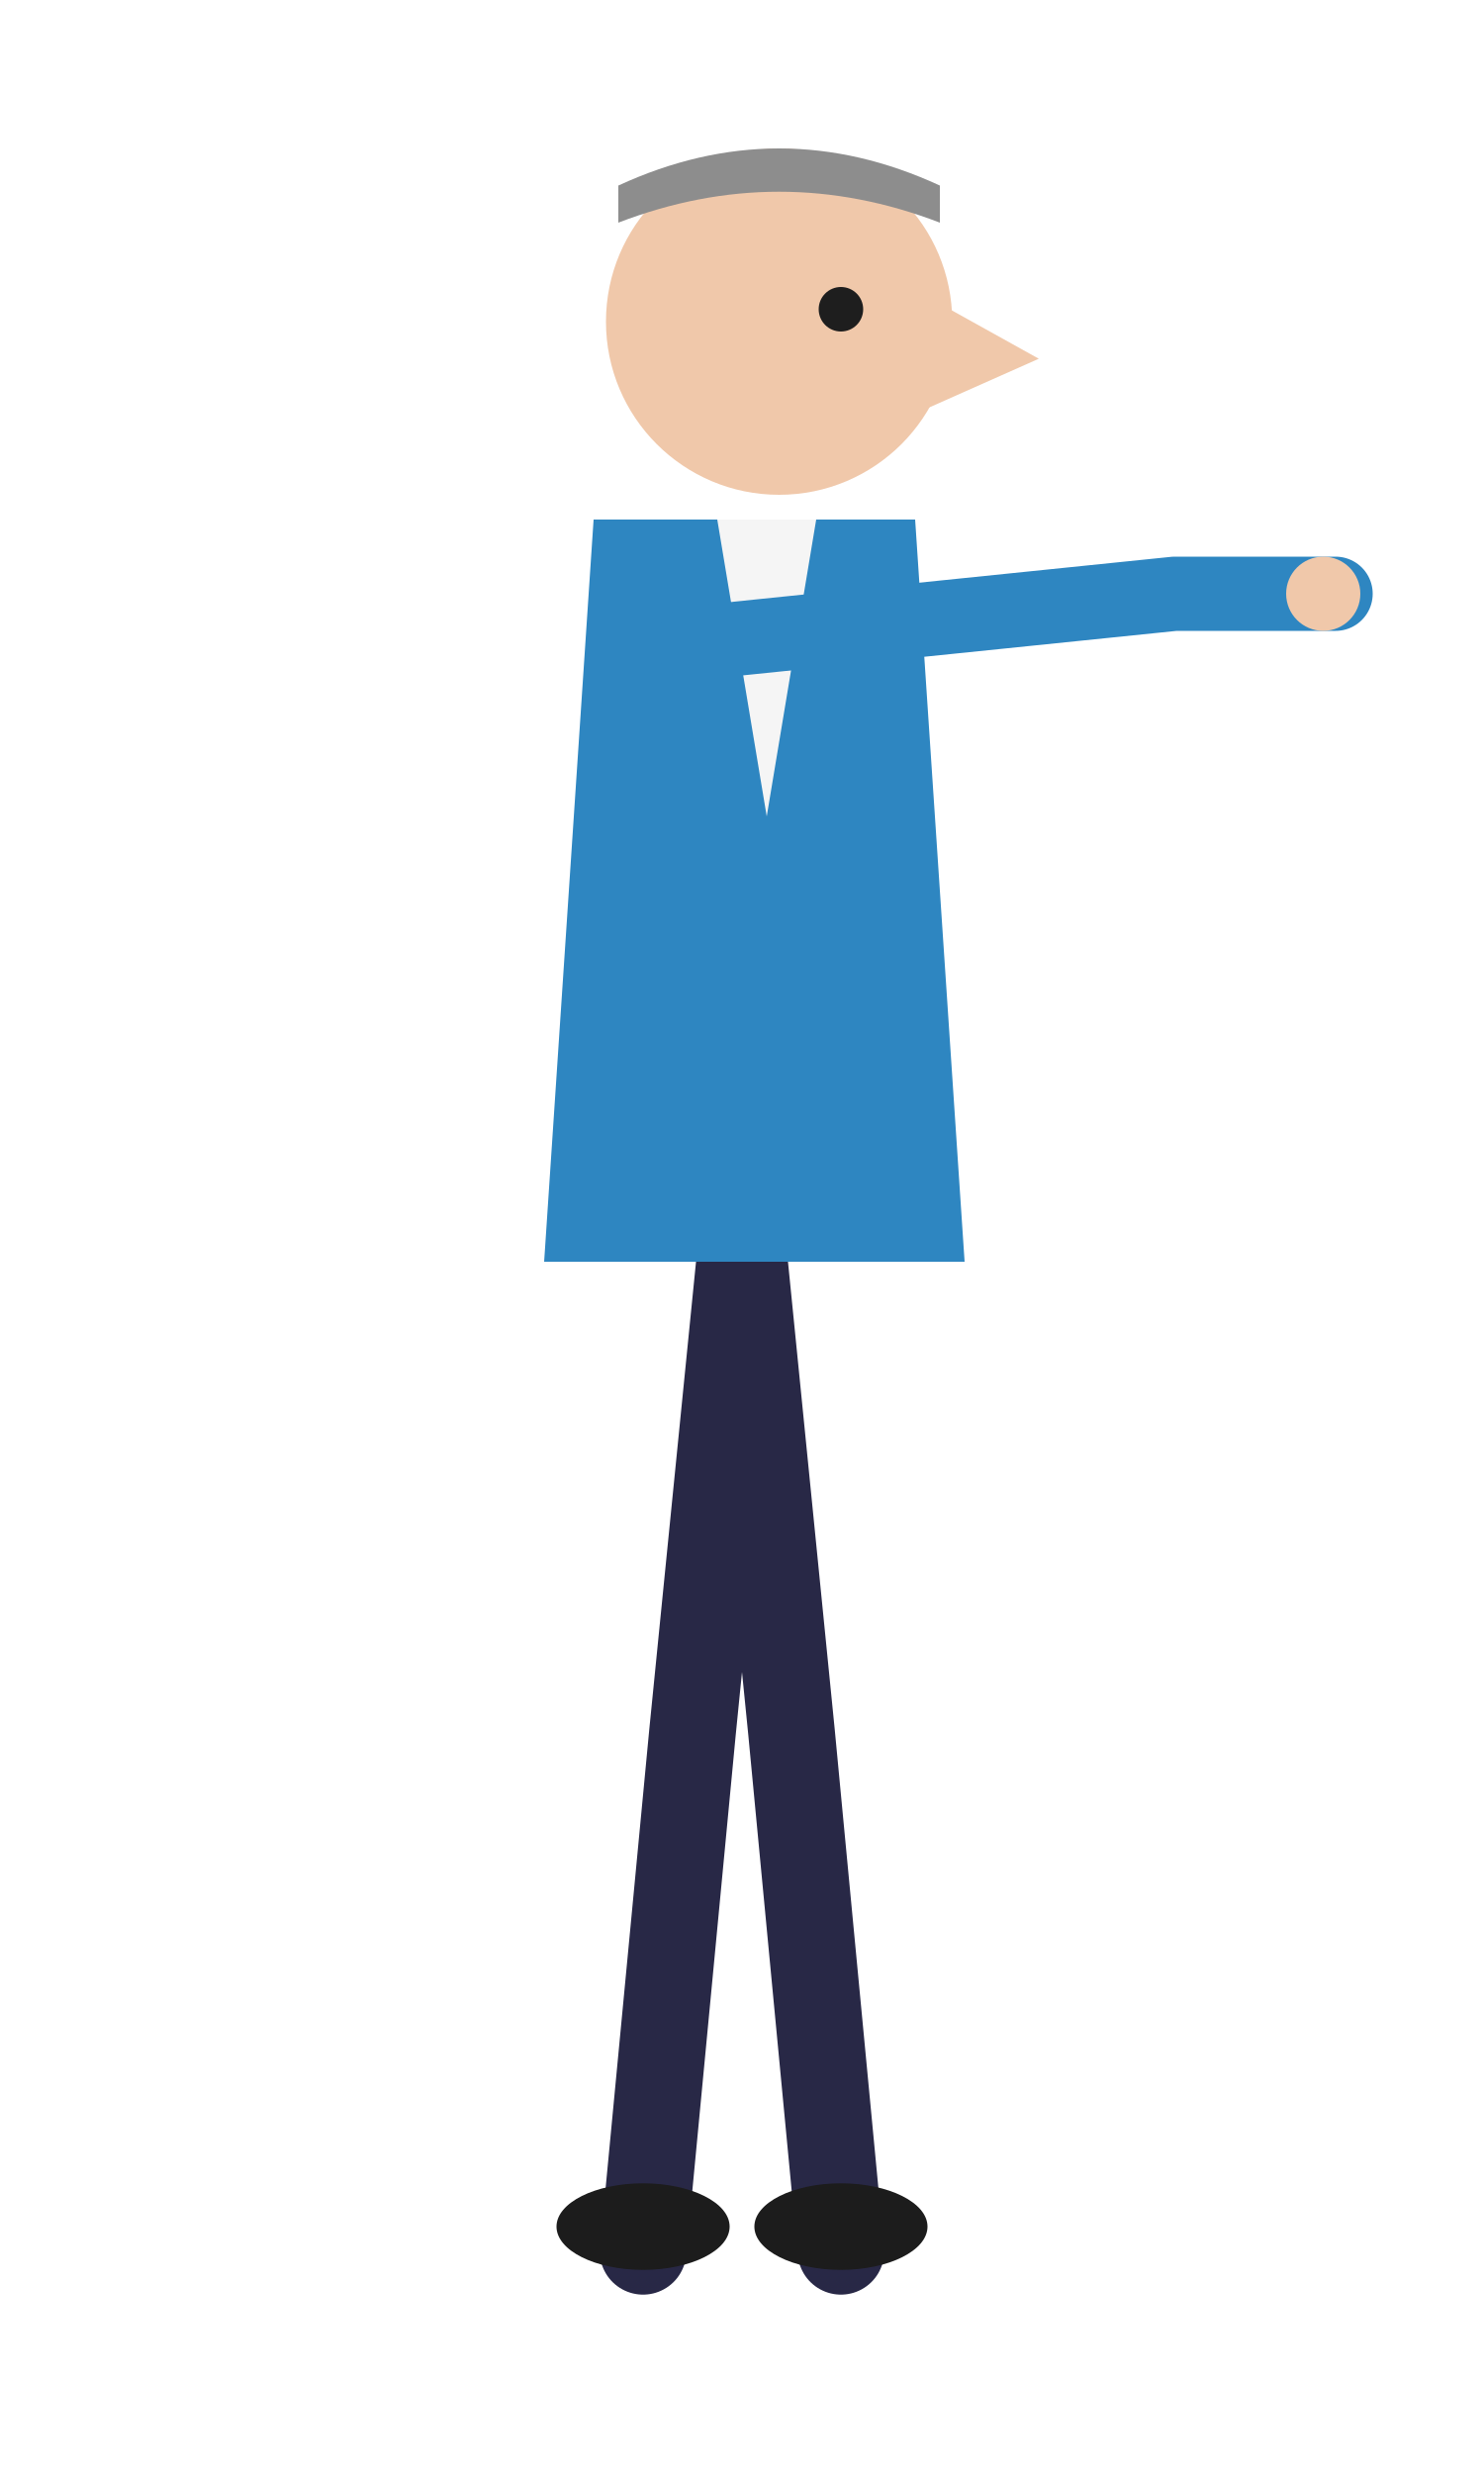
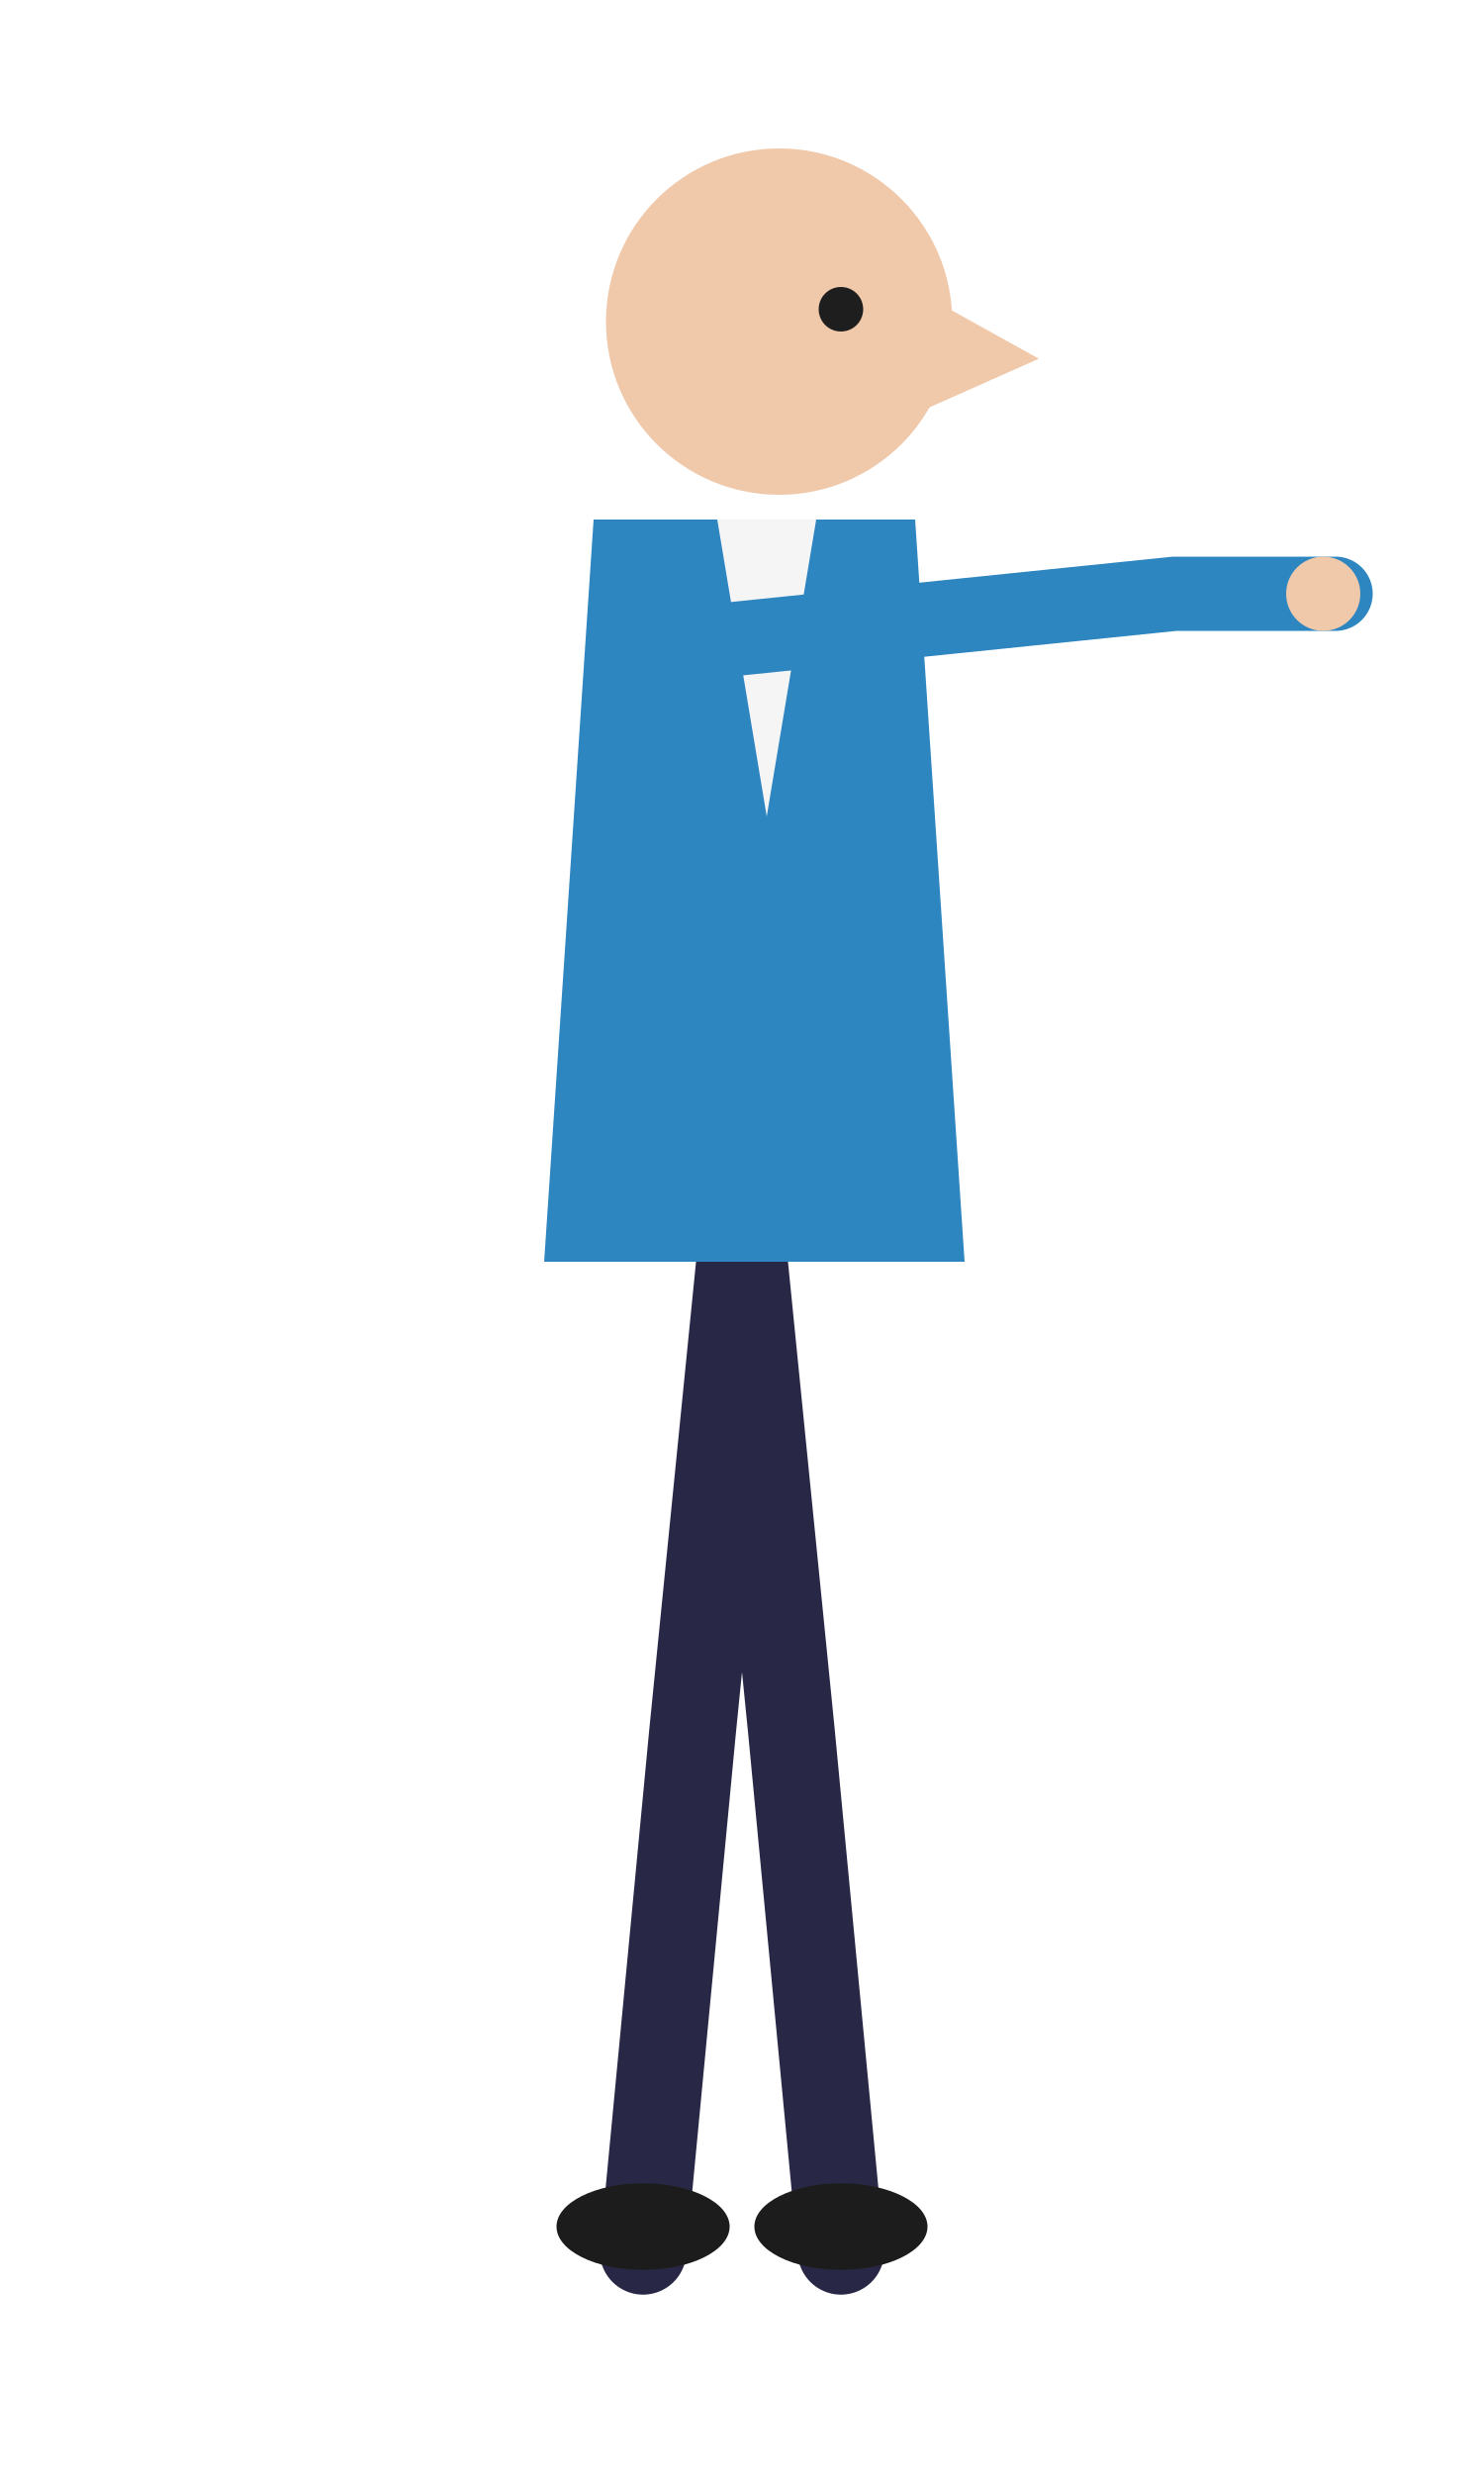
<svg xmlns="http://www.w3.org/2000/svg" viewBox="0 0 120 200" width="120" height="200">
  <g stroke="#282846" stroke-width="7" stroke-linecap="round" fill="none" stroke-linejoin="round">
    <path d="M60 100 L64 140 L68 182 M60 100 L56 140 L52 182" />
  </g>
  <ellipse cx="68" cy="180" rx="7" ry="3.5" fill="#1c1c1c" />
  <ellipse cx="52" cy="180" rx="7" ry="3.5" fill="#1c1c1c" />
  <path d="M48 42 L74 42 L78 102 L44 102 Z" fill="#2e86c1" />
  <path d="M58 42 L66 42 L62 66 Z" fill="#f5f5f5" />
  <g stroke="#2e86c1" stroke-width="6" stroke-linecap="round" fill="none">
    <path d="M56 52 L95 48 M95 48 L108 48" />
  </g>
  <circle cx="107" cy="48" r="3" fill="#f0c8aa" />
  <circle cx="63" cy="26" r="14" fill="#f0c8aa" />
  <path d="M75 24 L84 29 L75 33 Z" fill="#f0c8aa" />
-   <path d="M50 15 Q63 9 76 15 L76 18 Q63 13 50 18 Z" fill="#8d8d8d" />
+   <path d="" fill="#8d8d8d" />
  <circle cx="68" cy="25" r="1.8" fill="#1e1e1e" />
</svg>
